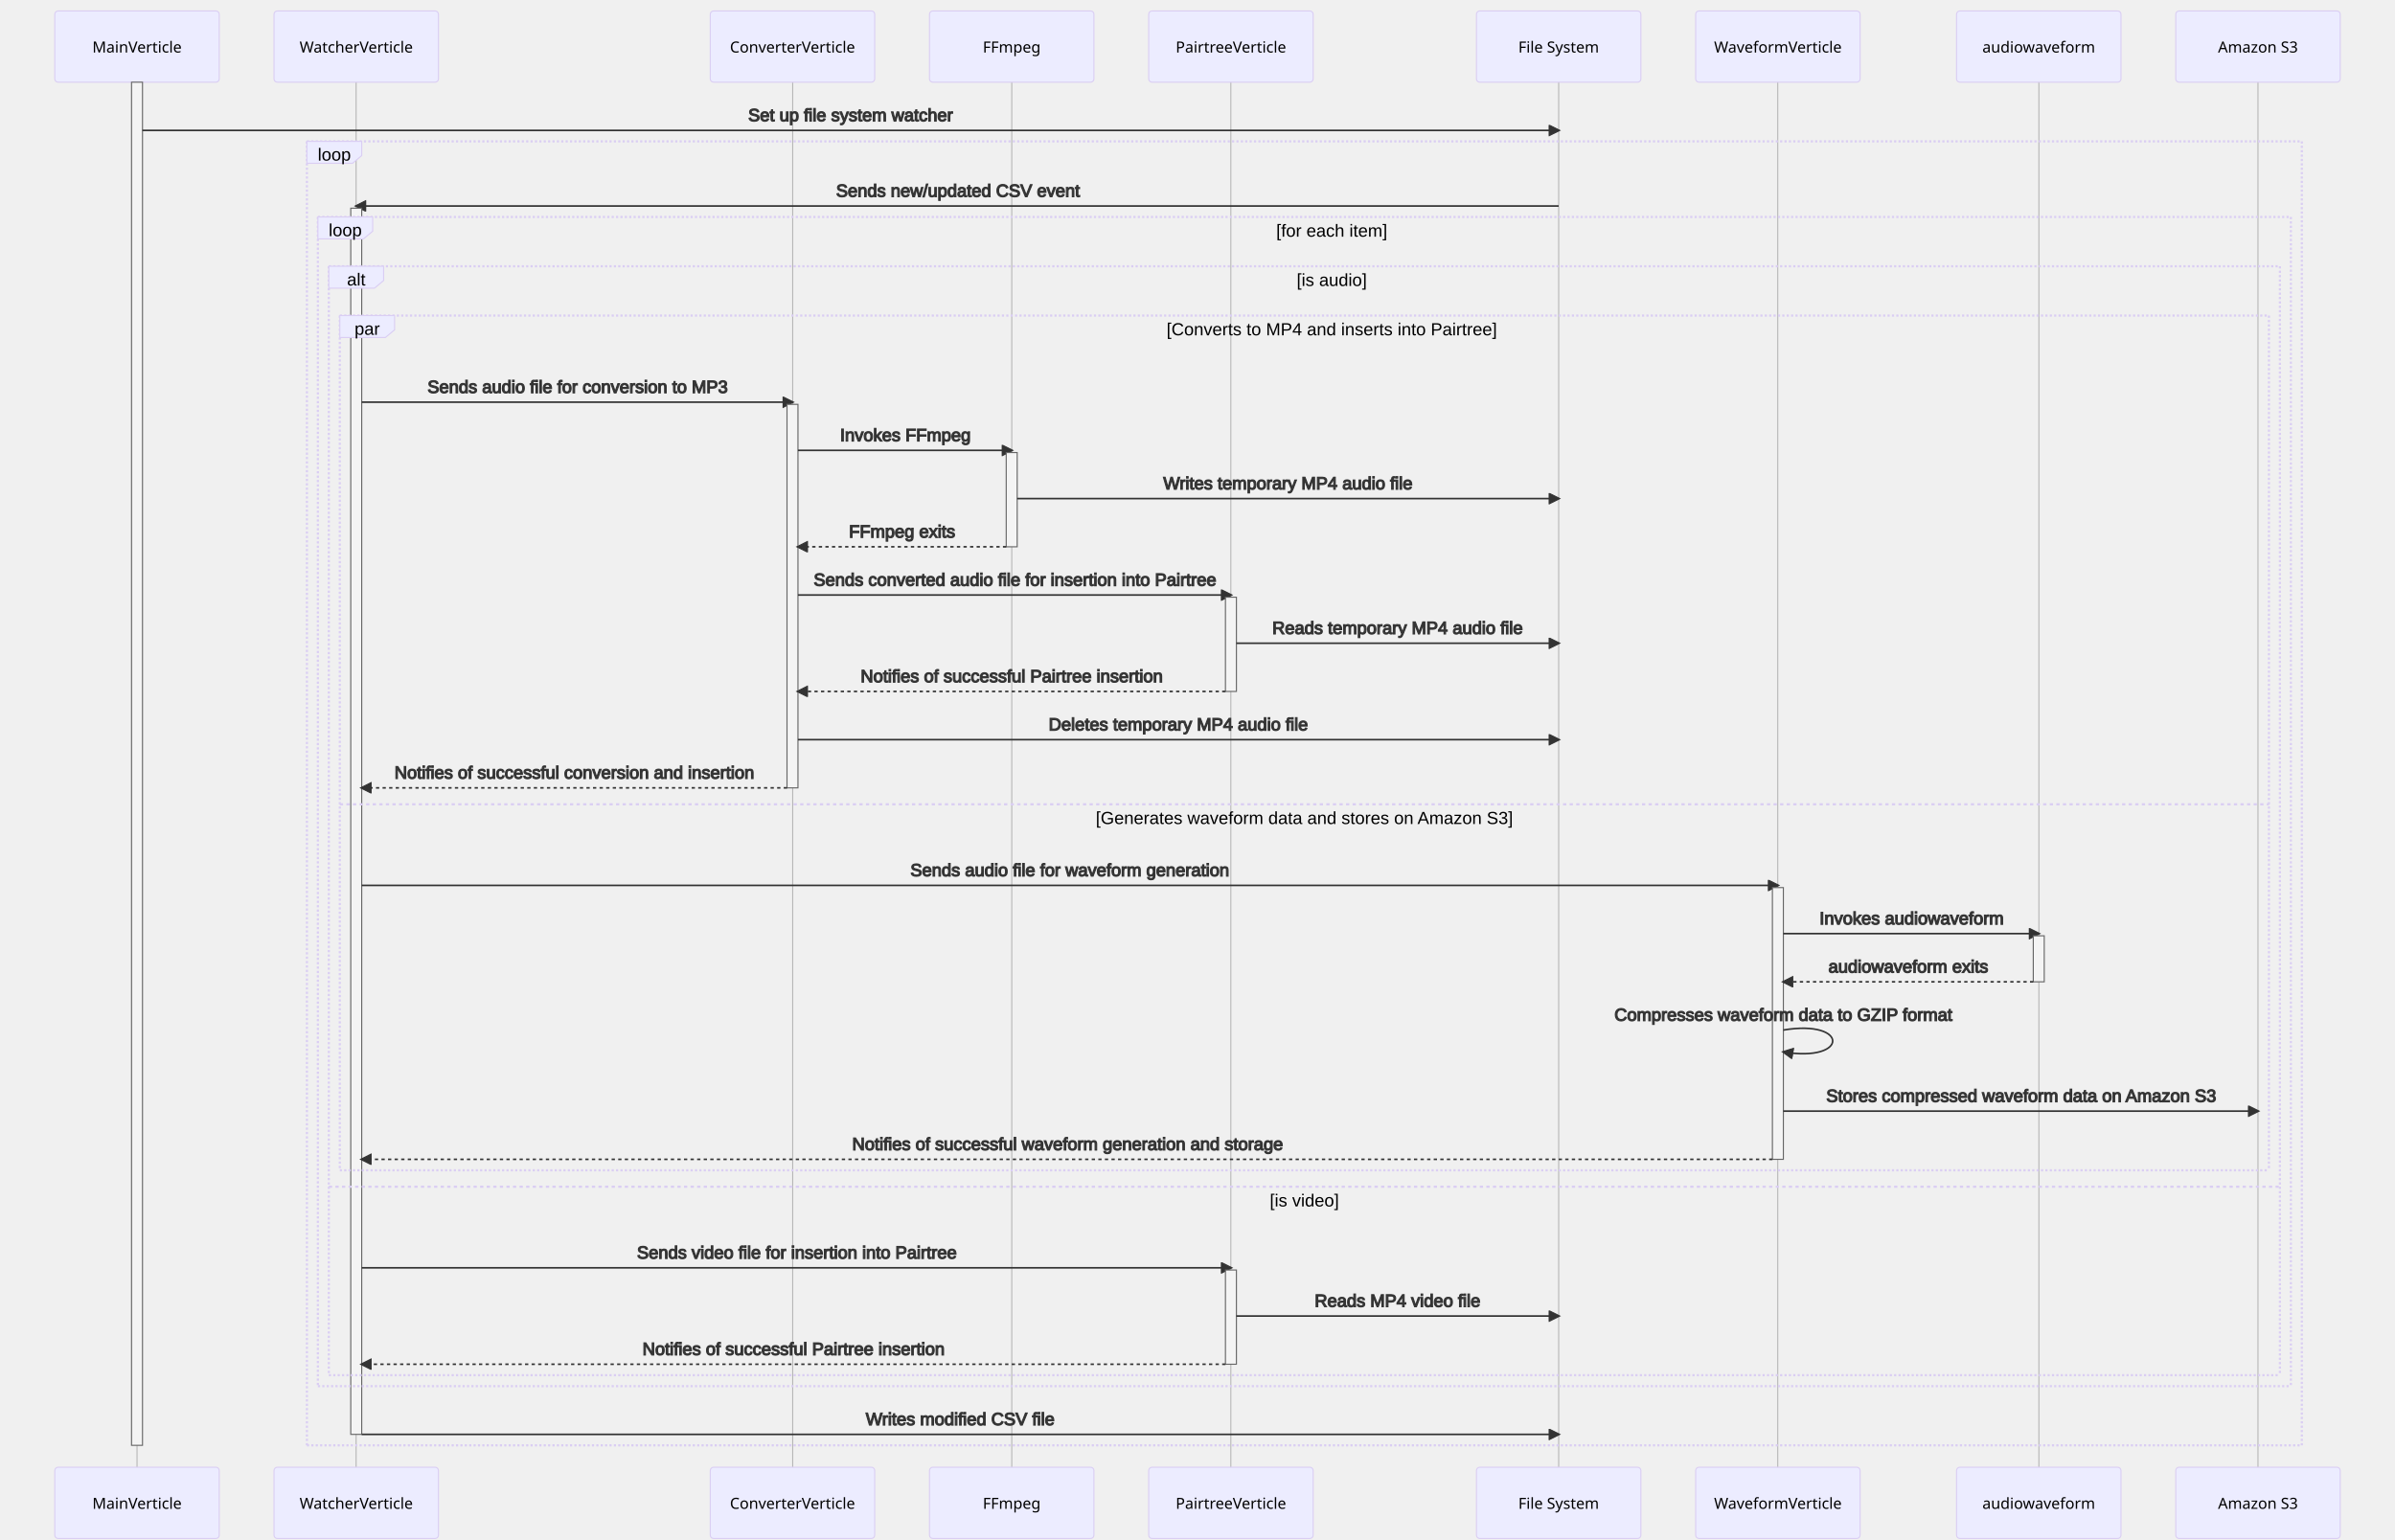
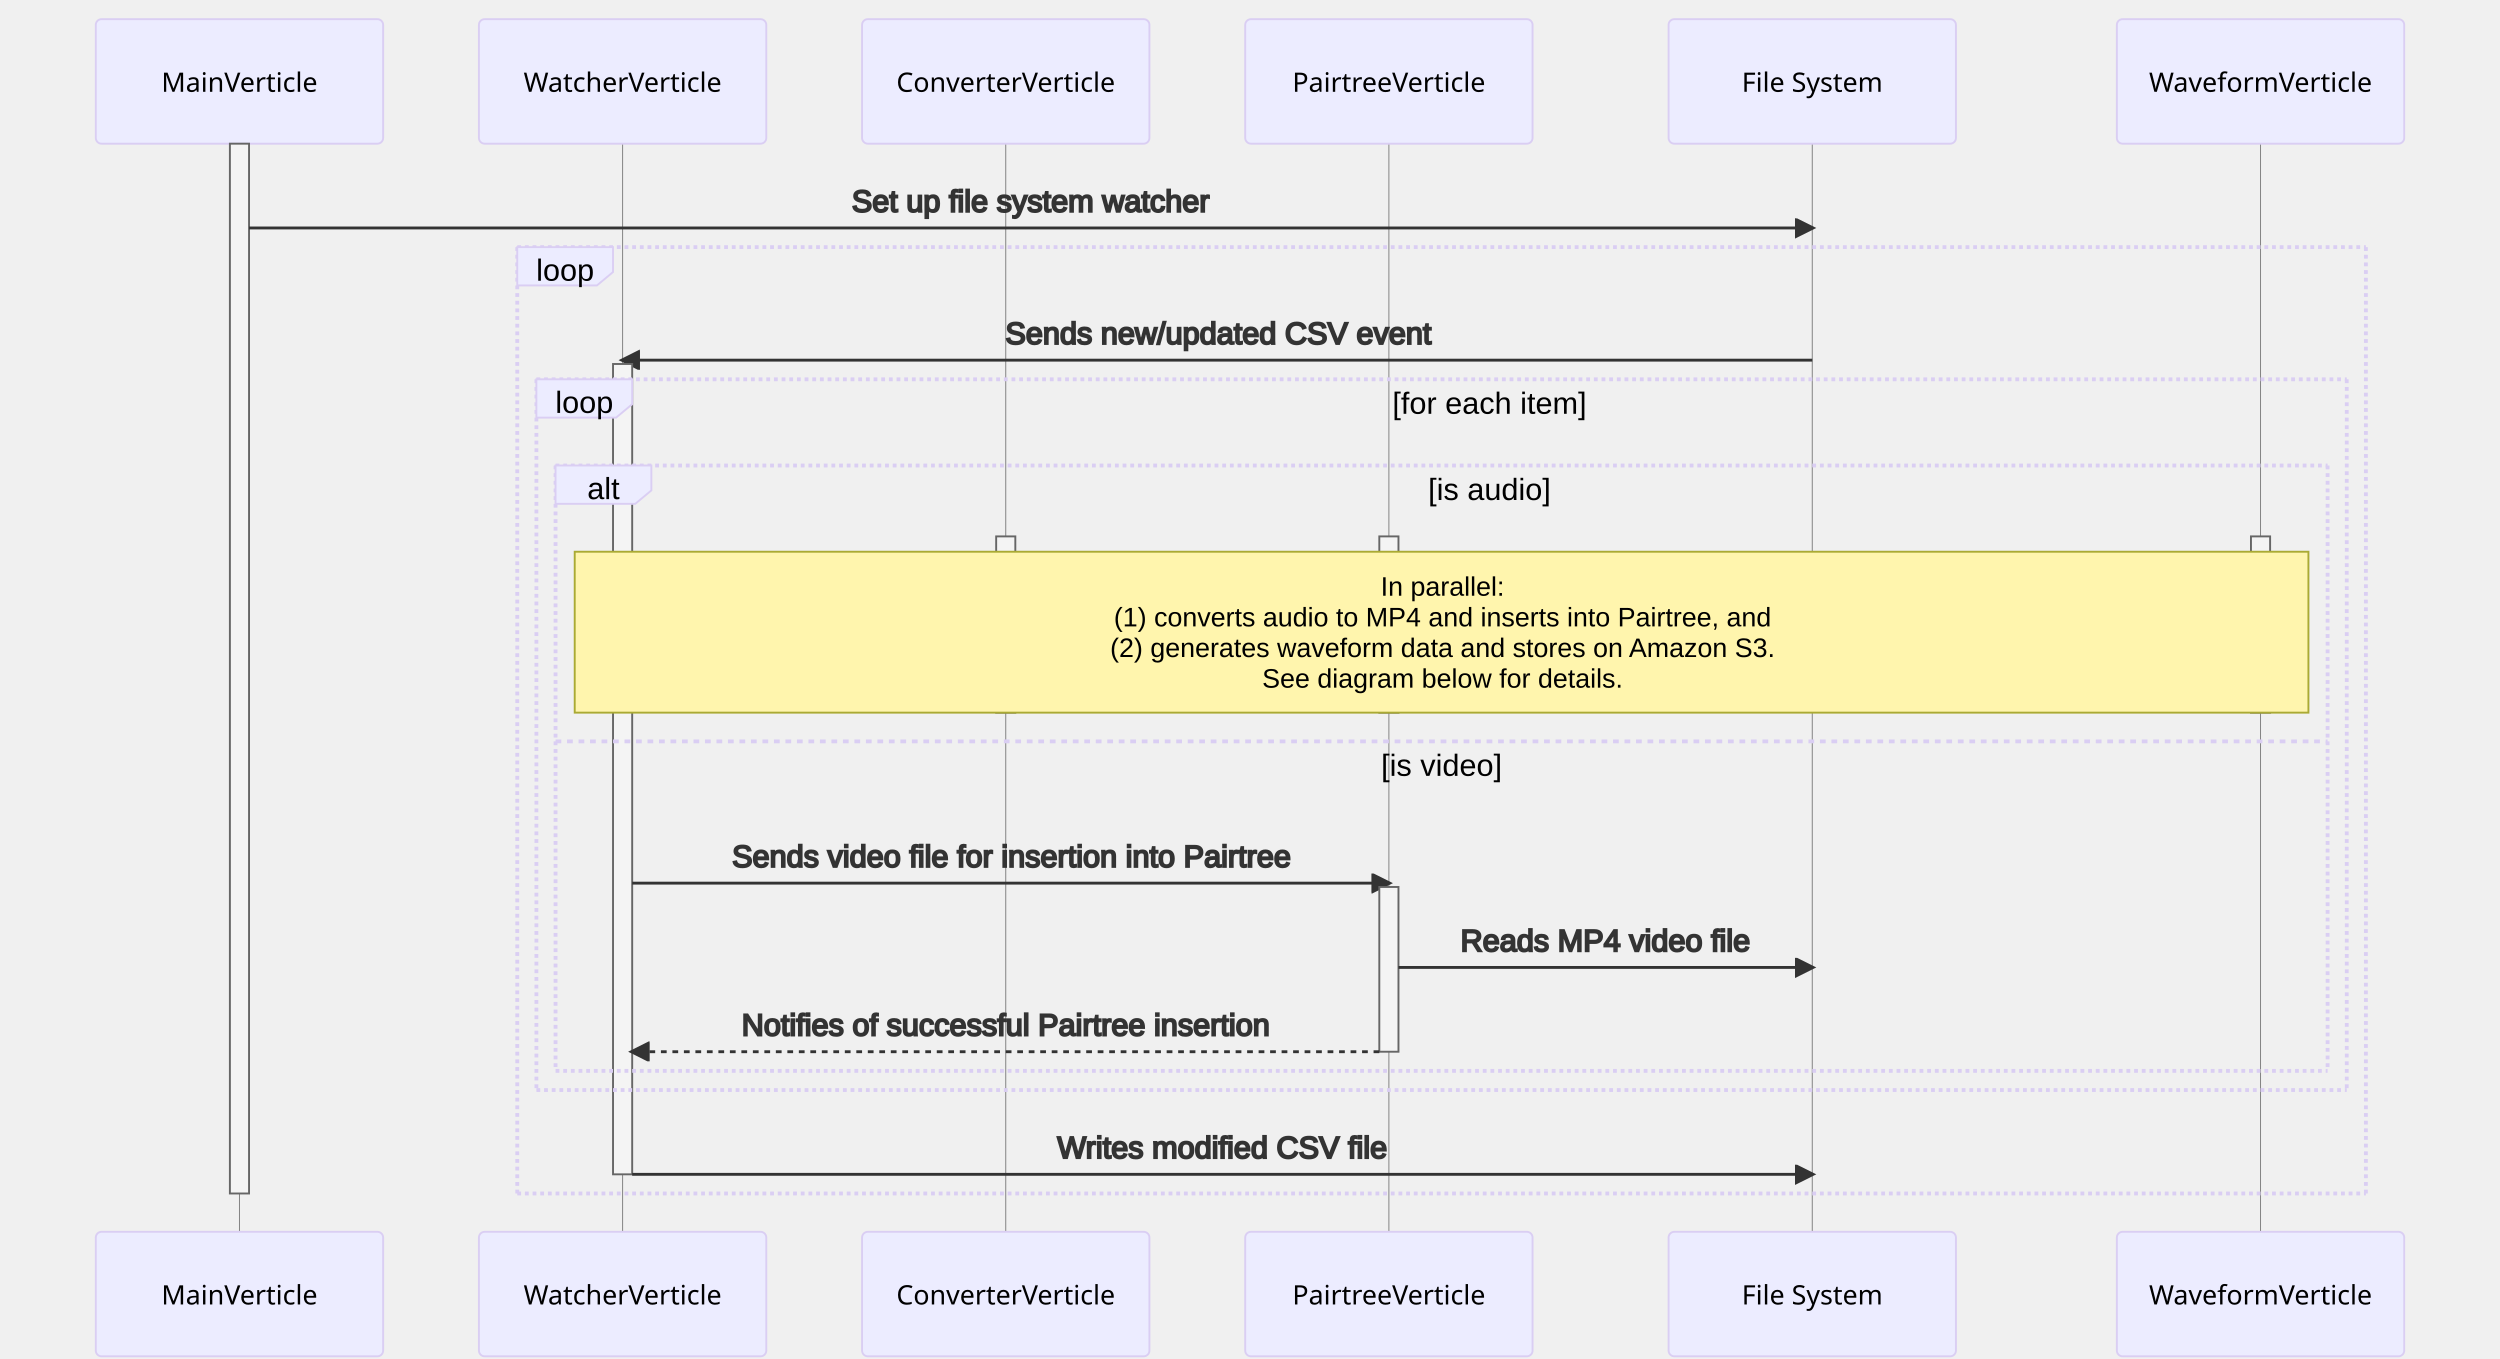
- <svg xmlns="http://www.w3.org/2000/svg" id="mermaid-1625696600453" width="100%" height="1405" style="max-width: 2185px;" viewBox="-50 -10 2185 1405">
-   <style>#mermaid-1625696600453{font-family:"trebuchet ms",verdana,arial,sans-serif;font-size:16px;fill:#333;}#mermaid-1625696600453 .error-icon{fill:#552222;}#mermaid-1625696600453 .error-text{fill:#552222;stroke:#552222;}#mermaid-1625696600453 .edge-thickness-normal{stroke-width:2px;}#mermaid-1625696600453 .edge-thickness-thick{stroke-width:3.5px;}#mermaid-1625696600453 .edge-pattern-solid{stroke-dasharray:0;}#mermaid-1625696600453 .edge-pattern-dashed{stroke-dasharray:3;}#mermaid-1625696600453 .edge-pattern-dotted{stroke-dasharray:2;}#mermaid-1625696600453 .marker{fill:#333333;stroke:#333333;}#mermaid-1625696600453 .marker.cross{stroke:#333333;}#mermaid-1625696600453 svg{font-family:"trebuchet ms",verdana,arial,sans-serif;font-size:16px;}#mermaid-1625696600453 .actor{stroke:hsl(259.626,59.777%,87.902%);fill:#ECECFF;}#mermaid-1625696600453 text.actor &gt; tspan{fill:black;stroke:none;}#mermaid-1625696600453 .actor-line{stroke:grey;}#mermaid-1625696600453 .messageLine0{stroke-width:1.5;stroke-dasharray:none;stroke:#333;}#mermaid-1625696600453 .messageLine1{stroke-width:1.5;stroke-dasharray:2,2;stroke:#333;}#mermaid-1625696600453 #arrowhead path{fill:#333;stroke:#333;}#mermaid-1625696600453 .sequenceNumber{fill:white;}#mermaid-1625696600453 #sequencenumber{fill:#333;}#mermaid-1625696600453 #crosshead path{fill:#333;stroke:#333;}#mermaid-1625696600453 .messageText{fill:#333;stroke:#333;}#mermaid-1625696600453 .labelBox{stroke:hsl(259.626,59.777%,87.902%);fill:#ECECFF;}#mermaid-1625696600453 .labelText,#mermaid-1625696600453 .labelText &gt; tspan{fill:black;stroke:none;}#mermaid-1625696600453 .loopText,#mermaid-1625696600453 .loopText &gt; tspan{fill:black;stroke:none;}#mermaid-1625696600453 .loopLine{stroke-width:2px;stroke-dasharray:2,2;stroke:hsl(259.626,59.777%,87.902%);fill:hsl(259.626,59.777%,87.902%);}#mermaid-1625696600453 .note{stroke:#aaaa33;fill:#fff5ad;}#mermaid-1625696600453 .noteText,#mermaid-1625696600453 .noteText &gt; tspan{fill:black;stroke:none;}#mermaid-1625696600453 .activation0{fill:#f4f4f4;stroke:#666;}#mermaid-1625696600453 .activation1{fill:#f4f4f4;stroke:#666;}#mermaid-1625696600453 .activation2{fill:#f4f4f4;stroke:#666;}#mermaid-1625696600453:root{--mermaid-font-family:"trebuchet ms",verdana,arial,sans-serif;}</style>
+ <svg xmlns="http://www.w3.org/2000/svg" id="mermaid-1625773200964" width="100%" height="709" style="max-width: 1305px;" viewBox="-50 -10 1305 709">
+   <style>#mermaid-1625773200964{font-family:"trebuchet ms",verdana,arial,sans-serif;font-size:16px;fill:#333;}#mermaid-1625773200964 .error-icon{fill:#552222;}#mermaid-1625773200964 .error-text{fill:#552222;stroke:#552222;}#mermaid-1625773200964 .edge-thickness-normal{stroke-width:2px;}#mermaid-1625773200964 .edge-thickness-thick{stroke-width:3.5px;}#mermaid-1625773200964 .edge-pattern-solid{stroke-dasharray:0;}#mermaid-1625773200964 .edge-pattern-dashed{stroke-dasharray:3;}#mermaid-1625773200964 .edge-pattern-dotted{stroke-dasharray:2;}#mermaid-1625773200964 .marker{fill:#333333;stroke:#333333;}#mermaid-1625773200964 .marker.cross{stroke:#333333;}#mermaid-1625773200964 svg{font-family:"trebuchet ms",verdana,arial,sans-serif;font-size:16px;}#mermaid-1625773200964 .actor{stroke:hsl(259.626,59.777%,87.902%);fill:#ECECFF;}#mermaid-1625773200964 text.actor &gt; tspan{fill:black;stroke:none;}#mermaid-1625773200964 .actor-line{stroke:grey;}#mermaid-1625773200964 .messageLine0{stroke-width:1.5;stroke-dasharray:none;stroke:#333;}#mermaid-1625773200964 .messageLine1{stroke-width:1.5;stroke-dasharray:2,2;stroke:#333;}#mermaid-1625773200964 #arrowhead path{fill:#333;stroke:#333;}#mermaid-1625773200964 .sequenceNumber{fill:white;}#mermaid-1625773200964 #sequencenumber{fill:#333;}#mermaid-1625773200964 #crosshead path{fill:#333;stroke:#333;}#mermaid-1625773200964 .messageText{fill:#333;stroke:#333;}#mermaid-1625773200964 .labelBox{stroke:hsl(259.626,59.777%,87.902%);fill:#ECECFF;}#mermaid-1625773200964 .labelText,#mermaid-1625773200964 .labelText &gt; tspan{fill:black;stroke:none;}#mermaid-1625773200964 .loopText,#mermaid-1625773200964 .loopText &gt; tspan{fill:black;stroke:none;}#mermaid-1625773200964 .loopLine{stroke-width:2px;stroke-dasharray:2,2;stroke:hsl(259.626,59.777%,87.902%);fill:hsl(259.626,59.777%,87.902%);}#mermaid-1625773200964 .note{stroke:#aaaa33;fill:#fff5ad;}#mermaid-1625773200964 .noteText,#mermaid-1625773200964 .noteText &gt; tspan{fill:black;stroke:none;}#mermaid-1625773200964 .activation0{fill:#f4f4f4;stroke:#666;}#mermaid-1625773200964 .activation1{fill:#f4f4f4;stroke:#666;}#mermaid-1625773200964 .activation2{fill:#f4f4f4;stroke:#666;}#mermaid-1625773200964:root{--mermaid-font-family:"trebuchet ms",verdana,arial,sans-serif;}</style>
  <g />
  <g>
-     <line id="actor0" x1="75" y1="5" x2="75" y2="1394" class="actor-line" stroke-width="0.5px" stroke="#999" />
+     <line id="actor0" x1="75" y1="5" x2="75" y2="698" class="actor-line" stroke-width="0.5px" stroke="#999" />
    <rect x="0" y="0" fill="#eaeaea" stroke="#666" width="150" height="65" rx="3" ry="3" class="actor" />
    <text x="75" y="32.5" dominant-baseline="central" alignment-baseline="central" class="actor" style="text-anchor: middle; font-size: 14px; font-weight: 400; font-family: Open-Sans, sans-serif;">
      <tspan x="75" dy="0">MainVerticle</tspan>
    </text>
  </g>
  <g>
-     <line id="actor1" x1="275" y1="5" x2="275" y2="1394" class="actor-line" stroke-width="0.5px" stroke="#999" />
+     <line id="actor1" x1="275" y1="5" x2="275" y2="698" class="actor-line" stroke-width="0.5px" stroke="#999" />
    <rect x="200" y="0" fill="#eaeaea" stroke="#666" width="150" height="65" rx="3" ry="3" class="actor" />
    <text x="275" y="32.5" dominant-baseline="central" alignment-baseline="central" class="actor" style="text-anchor: middle; font-size: 14px; font-weight: 400; font-family: Open-Sans, sans-serif;">
      <tspan x="275" dy="0">WatcherVerticle</tspan>
    </text>
  </g>
  <g>
-     <line id="actor2" x1="673" y1="5" x2="673" y2="1394" class="actor-line" stroke-width="0.5px" stroke="#999" />
-     <rect x="598" y="0" fill="#eaeaea" stroke="#666" width="150" height="65" rx="3" ry="3" class="actor" />
-     <text x="673" y="32.5" dominant-baseline="central" alignment-baseline="central" class="actor" style="text-anchor: middle; font-size: 14px; font-weight: 400; font-family: Open-Sans, sans-serif;">
-       <tspan x="673" dy="0">ConverterVerticle</tspan>
+     <line id="actor2" x1="475" y1="5" x2="475" y2="698" class="actor-line" stroke-width="0.5px" stroke="#999" />
+     <rect x="400" y="0" fill="#eaeaea" stroke="#666" width="150" height="65" rx="3" ry="3" class="actor" />
+     <text x="475" y="32.5" dominant-baseline="central" alignment-baseline="central" class="actor" style="text-anchor: middle; font-size: 14px; font-weight: 400; font-family: Open-Sans, sans-serif;">
+       <tspan x="475" dy="0">ConverterVerticle</tspan>
    </text>
  </g>
  <g>
-     <line id="actor3" x1="873" y1="5" x2="873" y2="1394" class="actor-line" stroke-width="0.5px" stroke="#999" />
-     <rect x="798" y="0" fill="#eaeaea" stroke="#666" width="150" height="65" rx="3" ry="3" class="actor" />
-     <text x="873" y="32.5" dominant-baseline="central" alignment-baseline="central" class="actor" style="text-anchor: middle; font-size: 14px; font-weight: 400; font-family: Open-Sans, sans-serif;">
-       <tspan x="873" dy="0">FFmpeg</tspan>
+     <line id="actor3" x1="675" y1="5" x2="675" y2="698" class="actor-line" stroke-width="0.5px" stroke="#999" />
+     <rect x="600" y="0" fill="#eaeaea" stroke="#666" width="150" height="65" rx="3" ry="3" class="actor" />
+     <text x="675" y="32.5" dominant-baseline="central" alignment-baseline="central" class="actor" style="text-anchor: middle; font-size: 14px; font-weight: 400; font-family: Open-Sans, sans-serif;">
+       <tspan x="675" dy="0">PairtreeVerticle</tspan>
    </text>
  </g>
  <g>
-     <line id="actor4" x1="1073" y1="5" x2="1073" y2="1394" class="actor-line" stroke-width="0.5px" stroke="#999" />
-     <rect x="998" y="0" fill="#eaeaea" stroke="#666" width="150" height="65" rx="3" ry="3" class="actor" />
-     <text x="1073" y="32.5" dominant-baseline="central" alignment-baseline="central" class="actor" style="text-anchor: middle; font-size: 14px; font-weight: 400; font-family: Open-Sans, sans-serif;">
-       <tspan x="1073" dy="0">PairtreeVerticle</tspan>
+     <line id="actor4" x1="896" y1="5" x2="896" y2="698" class="actor-line" stroke-width="0.5px" stroke="#999" />
+     <rect x="821" y="0" fill="#eaeaea" stroke="#666" width="150" height="65" rx="3" ry="3" class="actor" />
+     <text x="896" y="32.5" dominant-baseline="central" alignment-baseline="central" class="actor" style="text-anchor: middle; font-size: 14px; font-weight: 400; font-family: Open-Sans, sans-serif;">
+       <tspan x="896" dy="0">File System</tspan>
    </text>
  </g>
  <g>
-     <line id="actor5" x1="1372" y1="5" x2="1372" y2="1394" class="actor-line" stroke-width="0.5px" stroke="#999" />
-     <rect x="1297" y="0" fill="#eaeaea" stroke="#666" width="150" height="65" rx="3" ry="3" class="actor" />
-     <text x="1372" y="32.5" dominant-baseline="central" alignment-baseline="central" class="actor" style="text-anchor: middle; font-size: 14px; font-weight: 400; font-family: Open-Sans, sans-serif;">
-       <tspan x="1372" dy="0">File System</tspan>
-     </text>
-   </g>
-   <g>
-     <line id="actor6" x1="1572" y1="5" x2="1572" y2="1394" class="actor-line" stroke-width="0.5px" stroke="#999" />
-     <rect x="1497" y="0" fill="#eaeaea" stroke="#666" width="150" height="65" rx="3" ry="3" class="actor" />
-     <text x="1572" y="32.5" dominant-baseline="central" alignment-baseline="central" class="actor" style="text-anchor: middle; font-size: 14px; font-weight: 400; font-family: Open-Sans, sans-serif;">
-       <tspan x="1572" dy="0">WaveformVerticle</tspan>
-     </text>
-   </g>
-   <g>
-     <line id="actor7" x1="1810" y1="5" x2="1810" y2="1394" class="actor-line" stroke-width="0.5px" stroke="#999" />
-     <rect x="1735" y="0" fill="#eaeaea" stroke="#666" width="150" height="65" rx="3" ry="3" class="actor" />
-     <text x="1810" y="32.5" dominant-baseline="central" alignment-baseline="central" class="actor" style="text-anchor: middle; font-size: 14px; font-weight: 400; font-family: Open-Sans, sans-serif;">
-       <tspan x="1810" dy="0">audiowaveform</tspan>
-     </text>
-   </g>
-   <g>
-     <line id="actor8" x1="2010" y1="5" x2="2010" y2="1394" class="actor-line" stroke-width="0.5px" stroke="#999" />
-     <rect x="1935" y="0" fill="#eaeaea" stroke="#666" width="150" height="65" rx="3" ry="3" class="actor" />
-     <text x="2010" y="32.5" dominant-baseline="central" alignment-baseline="central" class="actor" style="text-anchor: middle; font-size: 14px; font-weight: 400; font-family: Open-Sans, sans-serif;">
-       <tspan x="2010" dy="0">Amazon S3</tspan>
+     <line id="actor5" x1="1130" y1="5" x2="1130" y2="698" class="actor-line" stroke-width="0.5px" stroke="#999" />
+     <rect x="1055" y="0" fill="#eaeaea" stroke="#666" width="150" height="65" rx="3" ry="3" class="actor" />
+     <text x="1130" y="32.5" dominant-baseline="central" alignment-baseline="central" class="actor" style="text-anchor: middle; font-size: 14px; font-weight: 400; font-family: Open-Sans, sans-serif;">
+       <tspan x="1130" dy="0">WaveformVerticle</tspan>
    </text>
  </g>
  <defs>
    <marker id="arrowhead" refX="9" refY="5" markerUnits="userSpaceOnUse" markerWidth="12" markerHeight="12" orient="auto">
      <path d="M 0 0 L 10 5 L 0 10 z" />
    </marker>
  </defs>
  <defs>
    <marker id="crosshead" markerWidth="15" markerHeight="8" orient="auto" refX="16" refY="4">
      <path fill="black" stroke="#000000" stroke-width="1px" d="M 9,2 V 6 L16,4 Z" style="stroke-dasharray: 0, 0;" />
      <path fill="none" stroke="#000000" stroke-width="1px" d="M 0,1 L 6,7 M 6,1 L 0,7" style="stroke-dasharray: 0, 0;" />
    </marker>
  </defs>
  <defs>
    <marker id="filled-head" refX="18" refY="7" markerWidth="20" markerHeight="28" orient="auto">
      <path d="M 18,7 L9,13 L14,7 L9,1 Z" />
    </marker>
  </defs>
  <defs>
    <marker id="sequencenumber" refX="15" refY="15" markerWidth="60" markerHeight="40" orient="auto">
      <circle cx="15" cy="15" r="6" />
    </marker>
  </defs>
  <g>
-     <rect x="70" y="65" fill="#EDF2AE" stroke="#666" width="10" height="1244" rx="0" ry="0" class="activation0" />
+     <rect x="70" y="65" fill="#EDF2AE" stroke="#666" width="10" height="548" rx="0" ry="0" class="activation0" />
  </g>
-   <text x="726" y="80" text-anchor="middle" dominant-baseline="middle" alignment-baseline="middle" class="messageText" dy="1em" style="font-family: &quot;trebuchet ms&quot;, verdana, arial, sans-serif; font-size: 16px; font-weight: 400;">Set up file system watcher</text>
-   <line x1="80" y1="109" x2="1372" y2="109" class="messageLine0" stroke-width="2" stroke="none" marker-end="url(#arrowhead)" style="fill: none;" />
-   <text x="824" y="149" text-anchor="middle" dominant-baseline="middle" alignment-baseline="middle" class="messageText" dy="1em" style="font-family: &quot;trebuchet ms&quot;, verdana, arial, sans-serif; font-size: 16px; font-weight: 400;">Sends new/updated CSV event</text>
-   <line x1="1372" y1="178" x2="275" y2="178" class="messageLine0" stroke-width="2" stroke="none" marker-end="url(#arrowhead)" style="fill: none;" />
+   <text x="488" y="80" text-anchor="middle" dominant-baseline="middle" alignment-baseline="middle" class="messageText" dy="1em" style="font-family: &quot;trebuchet ms&quot;, verdana, arial, sans-serif; font-size: 16px; font-weight: 400;">Set up file system watcher</text>
+   <line x1="80" y1="109" x2="896" y2="109" class="messageLine0" stroke-width="2" stroke="none" marker-end="url(#arrowhead)" style="fill: none;" />
+   <text x="586" y="149" text-anchor="middle" dominant-baseline="middle" alignment-baseline="middle" class="messageText" dy="1em" style="font-family: &quot;trebuchet ms&quot;, verdana, arial, sans-serif; font-size: 16px; font-weight: 400;">Sends new/updated CSV event</text>
+   <line x1="896" y1="178" x2="275" y2="178" class="messageLine0" stroke-width="2" stroke="none" marker-end="url(#arrowhead)" style="fill: none;" />
  <g>
-     <rect x="270" y="180" fill="#EDF2AE" stroke="#666" width="10" height="1119" rx="0" ry="0" class="activation0" />
-   </g>
-   <text x="477" y="328" text-anchor="middle" dominant-baseline="middle" alignment-baseline="middle" class="messageText" dy="1em" style="font-family: &quot;trebuchet ms&quot;, verdana, arial, sans-serif; font-size: 16px; font-weight: 400;">Sends audio file for conversion to MP3</text>
-   <line x1="280" y1="357" x2="673" y2="357" class="messageLine0" stroke-width="2" stroke="none" marker-end="url(#arrowhead)" style="fill: none;" />
-   <g>
-     <rect x="668" y="359" fill="#EDF2AE" stroke="#666" width="10" height="350" rx="0" ry="0" class="activation0" />
-   </g>
-   <text x="776" y="372" text-anchor="middle" dominant-baseline="middle" alignment-baseline="middle" class="messageText" dy="1em" style="font-family: &quot;trebuchet ms&quot;, verdana, arial, sans-serif; font-size: 16px; font-weight: 400;">Invokes FFmpeg</text>
-   <line x1="678" y1="401" x2="873" y2="401" class="messageLine0" stroke-width="2" stroke="none" marker-end="url(#arrowhead)" style="fill: none;" />
-   <g>
-     <rect x="868" y="403" fill="#EDF2AE" stroke="#666" width="10" height="86" rx="0" ry="0" class="activation0" />
-   </g>
-   <text x="1125" y="416" text-anchor="middle" dominant-baseline="middle" alignment-baseline="middle" class="messageText" dy="1em" style="font-family: &quot;trebuchet ms&quot;, verdana, arial, sans-serif; font-size: 16px; font-weight: 400;">Writes temporary MP4 audio file</text>
-   <line x1="878" y1="445" x2="1372" y2="445" class="messageLine0" stroke-width="2" stroke="none" marker-end="url(#arrowhead)" style="fill: none;" />
-   <text x="773" y="460" text-anchor="middle" dominant-baseline="middle" alignment-baseline="middle" class="messageText" dy="1em" style="font-family: &quot;trebuchet ms&quot;, verdana, arial, sans-serif; font-size: 16px; font-weight: 400;">FFmpeg exits</text>
-   <line x1="868" y1="489" x2="678" y2="489" class="messageLine1" stroke-width="2" stroke="none" marker-end="url(#arrowhead)" style="stroke-dasharray: 3, 3; fill: none;" />
-   <text x="876" y="504" text-anchor="middle" dominant-baseline="middle" alignment-baseline="middle" class="messageText" dy="1em" style="font-family: &quot;trebuchet ms&quot;, verdana, arial, sans-serif; font-size: 16px; font-weight: 400;">Sends converted audio file for insertion into Pairtree</text>
-   <line x1="678" y1="533" x2="1073" y2="533" class="messageLine0" stroke-width="2" stroke="none" marker-end="url(#arrowhead)" style="fill: none;" />
-   <g>
-     <rect x="1068" y="535" fill="#EDF2AE" stroke="#666" width="10" height="86" rx="0" ry="0" class="activation0" />
-   </g>
-   <text x="1225" y="548" text-anchor="middle" dominant-baseline="middle" alignment-baseline="middle" class="messageText" dy="1em" style="font-family: &quot;trebuchet ms&quot;, verdana, arial, sans-serif; font-size: 16px; font-weight: 400;">Reads temporary MP4 audio file</text>
-   <line x1="1078" y1="577" x2="1372" y2="577" class="messageLine0" stroke-width="2" stroke="none" marker-end="url(#arrowhead)" style="fill: none;" />
-   <text x="873" y="592" text-anchor="middle" dominant-baseline="middle" alignment-baseline="middle" class="messageText" dy="1em" style="font-family: &quot;trebuchet ms&quot;, verdana, arial, sans-serif; font-size: 16px; font-weight: 400;">Notifies of successful Pairtree insertion</text>
-   <line x1="1068" y1="621" x2="678" y2="621" class="messageLine1" stroke-width="2" stroke="none" marker-end="url(#arrowhead)" style="stroke-dasharray: 3, 3; fill: none;" />
-   <text x="1025" y="636" text-anchor="middle" dominant-baseline="middle" alignment-baseline="middle" class="messageText" dy="1em" style="font-family: &quot;trebuchet ms&quot;, verdana, arial, sans-serif; font-size: 16px; font-weight: 400;">Deletes temporary MP4 audio file</text>
-   <line x1="678" y1="665" x2="1372" y2="665" class="messageLine0" stroke-width="2" stroke="none" marker-end="url(#arrowhead)" style="fill: none;" />
-   <text x="474" y="680" text-anchor="middle" dominant-baseline="middle" alignment-baseline="middle" class="messageText" dy="1em" style="font-family: &quot;trebuchet ms&quot;, verdana, arial, sans-serif; font-size: 16px; font-weight: 400;">Notifies of successful conversion and insertion</text>
-   <line x1="668" y1="709" x2="280" y2="709" class="messageLine1" stroke-width="2" stroke="none" marker-end="url(#arrowhead)" style="stroke-dasharray: 3, 3; fill: none;" />
-   <text x="926" y="769" text-anchor="middle" dominant-baseline="middle" alignment-baseline="middle" class="messageText" dy="1em" style="font-family: &quot;trebuchet ms&quot;, verdana, arial, sans-serif; font-size: 16px; font-weight: 400;">Sends audio file for waveform generation</text>
-   <line x1="280" y1="798" x2="1572" y2="798" class="messageLine0" stroke-width="2" stroke="none" marker-end="url(#arrowhead)" style="fill: none;" />
-   <g>
-     <rect x="1567" y="800" fill="#EDF2AE" stroke="#666" width="10" height="248" rx="0" ry="0" class="activation0" />
-   </g>
-   <text x="1694" y="813" text-anchor="middle" dominant-baseline="middle" alignment-baseline="middle" class="messageText" dy="1em" style="font-family: &quot;trebuchet ms&quot;, verdana, arial, sans-serif; font-size: 16px; font-weight: 400;">Invokes audiowaveform</text>
-   <line x1="1577" y1="842" x2="1810" y2="842" class="messageLine0" stroke-width="2" stroke="none" marker-end="url(#arrowhead)" style="fill: none;" />
-   <g>
-     <rect x="1805" y="844" fill="#EDF2AE" stroke="#666" width="10" height="42" rx="0" ry="0" class="activation0" />
-   </g>
-   <text x="1691" y="857" text-anchor="middle" dominant-baseline="middle" alignment-baseline="middle" class="messageText" dy="1em" style="font-family: &quot;trebuchet ms&quot;, verdana, arial, sans-serif; font-size: 16px; font-weight: 400;">audiowaveform exits</text>
-   <line x1="1805" y1="886" x2="1577" y2="886" class="messageLine1" stroke-width="2" stroke="none" marker-end="url(#arrowhead)" style="stroke-dasharray: 3, 3; fill: none;" />
-   <text x="1577" y="901" text-anchor="middle" dominant-baseline="middle" alignment-baseline="middle" class="messageText" dy="1em" style="font-family: &quot;trebuchet ms&quot;, verdana, arial, sans-serif; font-size: 16px; font-weight: 400;">Compresses waveform data to GZIP format</text>
-   <path d="M 1577,930 C 1637,920 1637,960 1577,950" class="messageLine0" stroke-width="2" stroke="none" marker-end="url(#arrowhead)" style="fill: none;" />
-   <text x="1794" y="975" text-anchor="middle" dominant-baseline="middle" alignment-baseline="middle" class="messageText" dy="1em" style="font-family: &quot;trebuchet ms&quot;, verdana, arial, sans-serif; font-size: 16px; font-weight: 400;">Stores compressed waveform data on Amazon S3</text>
-   <line x1="1577" y1="1004" x2="2010" y2="1004" class="messageLine0" stroke-width="2" stroke="none" marker-end="url(#arrowhead)" style="fill: none;" />
-   <text x="924" y="1019" text-anchor="middle" dominant-baseline="middle" alignment-baseline="middle" class="messageText" dy="1em" style="font-family: &quot;trebuchet ms&quot;, verdana, arial, sans-serif; font-size: 16px; font-weight: 400;">Notifies of successful waveform generation and storage</text>
-   <line x1="1567" y1="1048" x2="280" y2="1048" class="messageLine1" stroke-width="2" stroke="none" marker-end="url(#arrowhead)" style="stroke-dasharray: 3, 3; fill: none;" />
-   <g>
-     <line x1="260" y1="278" x2="2020" y2="278" class="loopLine" />
-     <line x1="2020" y1="278" x2="2020" y2="1058" class="loopLine" />
-     <line x1="260" y1="1058" x2="2020" y2="1058" class="loopLine" />
-     <line x1="260" y1="278" x2="260" y2="1058" class="loopLine" />
-     <line x1="260" y1="724" x2="2020" y2="724" class="loopLine" style="stroke-dasharray: 3, 3;" />
-     <polygon points="260,278 310,278 310,291 301.6,298 260,298" class="labelBox" />
-     <text x="285" y="291" text-anchor="middle" dominant-baseline="middle" alignment-baseline="middle" class="labelText" style="font-family: &quot;trebuchet ms&quot;, verdana, arial, sans-serif; font-size: 16px; font-weight: 400;">par</text>
-     <text x="1165" y="296" text-anchor="middle" class="loopText" style="font-family: &quot;trebuchet ms&quot;, verdana, arial, sans-serif; font-size: 16px; font-weight: 400;">
-       <tspan x="1165">[Converts to MP4 and inserts into Pairtree]</tspan>
-     </text>
-     <text x="1140" y="742" text-anchor="middle" class="loopText" style="font-family: &quot;trebuchet ms&quot;, verdana, arial, sans-serif; font-size: 16px; font-weight: 400;">[Generates waveform data and stores on Amazon S3]</text>
-   </g>
-   <text x="677" y="1118" text-anchor="middle" dominant-baseline="middle" alignment-baseline="middle" class="messageText" dy="1em" style="font-family: &quot;trebuchet ms&quot;, verdana, arial, sans-serif; font-size: 16px; font-weight: 400;">Sends video file for insertion into Pairtree</text>
-   <line x1="280" y1="1147" x2="1073" y2="1147" class="messageLine0" stroke-width="2" stroke="none" marker-end="url(#arrowhead)" style="fill: none;" />
-   <g>
-     <rect x="1068" y="1149" fill="#EDF2AE" stroke="#666" width="10" height="86" rx="0" ry="0" class="activation0" />
-   </g>
-   <text x="1225" y="1162" text-anchor="middle" dominant-baseline="middle" alignment-baseline="middle" class="messageText" dy="1em" style="font-family: &quot;trebuchet ms&quot;, verdana, arial, sans-serif; font-size: 16px; font-weight: 400;">Reads MP4 video file</text>
-   <line x1="1078" y1="1191" x2="1372" y2="1191" class="messageLine0" stroke-width="2" stroke="none" marker-end="url(#arrowhead)" style="fill: none;" />
-   <text x="674" y="1206" text-anchor="middle" dominant-baseline="middle" alignment-baseline="middle" class="messageText" dy="1em" style="font-family: &quot;trebuchet ms&quot;, verdana, arial, sans-serif; font-size: 16px; font-weight: 400;">Notifies of successful Pairtree insertion</text>
-   <line x1="1068" y1="1235" x2="280" y2="1235" class="messageLine1" stroke-width="2" stroke="none" marker-end="url(#arrowhead)" style="stroke-dasharray: 3, 3; fill: none;" />
-   <g>
-     <line x1="250" y1="233" x2="2030" y2="233" class="loopLine" />
-     <line x1="2030" y1="233" x2="2030" y2="1245" class="loopLine" />
-     <line x1="250" y1="1245" x2="2030" y2="1245" class="loopLine" />
-     <line x1="250" y1="233" x2="250" y2="1245" class="loopLine" />
-     <line x1="250" y1="1073" x2="2030" y2="1073" class="loopLine" style="stroke-dasharray: 3, 3;" />
-     <polygon points="250,233 300,233 300,246 291.6,253 250,253" class="labelBox" />
-     <text x="275" y="246" text-anchor="middle" dominant-baseline="middle" alignment-baseline="middle" class="labelText" style="font-family: &quot;trebuchet ms&quot;, verdana, arial, sans-serif; font-size: 16px; font-weight: 400;">alt</text>
-     <text x="1165" y="251" text-anchor="middle" class="loopText" style="font-family: &quot;trebuchet ms&quot;, verdana, arial, sans-serif; font-size: 16px; font-weight: 400;">
-       <tspan x="1165">[is audio]</tspan>
-     </text>
-     <text x="1140" y="1091" text-anchor="middle" class="loopText" style="font-family: &quot;trebuchet ms&quot;, verdana, arial, sans-serif; font-size: 16px; font-weight: 400;">[is video]</text>
+     <rect x="270" y="180" fill="#EDF2AE" stroke="#666" width="10" height="423" rx="0" ry="0" class="activation0" />
  </g>
  <g>
-     <line x1="240" y1="188" x2="2040" y2="188" class="loopLine" />
-     <line x1="2040" y1="188" x2="2040" y2="1255" class="loopLine" />
-     <line x1="240" y1="1255" x2="2040" y2="1255" class="loopLine" />
-     <line x1="240" y1="188" x2="240" y2="1255" class="loopLine" />
-     <polygon points="240,188 290,188 290,201 281.6,208 240,208" class="labelBox" />
-     <text x="265" y="201" text-anchor="middle" dominant-baseline="middle" alignment-baseline="middle" class="labelText" style="font-family: &quot;trebuchet ms&quot;, verdana, arial, sans-serif; font-size: 16px; font-weight: 400;">loop</text>
-     <text x="1165" y="206" text-anchor="middle" class="loopText" style="font-family: &quot;trebuchet ms&quot;, verdana, arial, sans-serif; font-size: 16px; font-weight: 400;">
-       <tspan x="1165">[for each item]</tspan>
+     <rect x="470" y="270" fill="#EDF2AE" stroke="#666" width="10" height="92" rx="0" ry="0" class="activation0" />
+   </g>
+   <g>
+     <rect x="670" y="270" fill="#EDF2AE" stroke="#666" width="10" height="92" rx="0" ry="0" class="activation0" />
+   </g>
+   <g>
+     <rect x="1125" y="270" fill="#EDF2AE" stroke="#666" width="10" height="92" rx="0" ry="0" class="activation0" />
+   </g>
+   <g>
+     <rect x="250" y="278" fill="#EDF2AE" stroke="#666" width="905" height="84" rx="0" ry="0" class="note" />
+     <text x="703" y="283" text-anchor="middle" dominant-baseline="middle" alignment-baseline="middle" class="noteText" dy="1em" style="font-family: &quot;trebuchet ms&quot;, verdana, arial, sans-serif; font-size: 14px; font-weight: 400;">
+       <tspan x="703">In parallel:</tspan>
+     </text>
+     <text x="703" y="299" text-anchor="middle" dominant-baseline="middle" alignment-baseline="middle" class="noteText" dy="1em" style="font-family: &quot;trebuchet ms&quot;, verdana, arial, sans-serif; font-size: 14px; font-weight: 400;">
+       <tspan x="703">(1) converts audio to MP4 and inserts into Pairtree, and</tspan>
+     </text>
+     <text x="703" y="315" text-anchor="middle" dominant-baseline="middle" alignment-baseline="middle" class="noteText" dy="1em" style="font-family: &quot;trebuchet ms&quot;, verdana, arial, sans-serif; font-size: 14px; font-weight: 400;">
+       <tspan x="703">(2) generates waveform data and stores on Amazon S3.</tspan>
+     </text>
+     <text x="703" y="331" text-anchor="middle" dominant-baseline="middle" alignment-baseline="middle" class="noteText" dy="1em" style="font-family: &quot;trebuchet ms&quot;, verdana, arial, sans-serif; font-size: 14px; font-weight: 400;">
+       <tspan x="703">See diagram below for details.</tspan>
    </text>
  </g>
-   <text x="826" y="1270" text-anchor="middle" dominant-baseline="middle" alignment-baseline="middle" class="messageText" dy="1em" style="font-family: &quot;trebuchet ms&quot;, verdana, arial, sans-serif; font-size: 16px; font-weight: 400;">Writes modified CSV file</text>
-   <line x1="280" y1="1299" x2="1372" y2="1299" class="messageLine0" stroke-width="2" stroke="none" marker-end="url(#arrowhead)" style="fill: none;" />
+   <text x="478" y="422" text-anchor="middle" dominant-baseline="middle" alignment-baseline="middle" class="messageText" dy="1em" style="font-family: &quot;trebuchet ms&quot;, verdana, arial, sans-serif; font-size: 16px; font-weight: 400;">Sends video file for insertion into Pairtree</text>
+   <line x1="280" y1="451" x2="675" y2="451" class="messageLine0" stroke-width="2" stroke="none" marker-end="url(#arrowhead)" style="fill: none;" />
  <g>
-     <line x1="230" y1="119" x2="2050" y2="119" class="loopLine" />
-     <line x1="2050" y1="119" x2="2050" y2="1309" class="loopLine" />
-     <line x1="230" y1="1309" x2="2050" y2="1309" class="loopLine" />
-     <line x1="230" y1="119" x2="230" y2="1309" class="loopLine" />
-     <polygon points="230,119 280,119 280,132 271.6,139 230,139" class="labelBox" />
-     <text x="255" y="132" text-anchor="middle" dominant-baseline="middle" alignment-baseline="middle" class="labelText" style="font-family: &quot;trebuchet ms&quot;, verdana, arial, sans-serif; font-size: 16px; font-weight: 400;">loop</text>
-     <text x="1165" y="137" text-anchor="middle" class="loopText" style="font-family: &quot;trebuchet ms&quot;, verdana, arial, sans-serif; font-size: 16px; font-weight: 400;">
-       <tspan x="1165" />
+     <rect x="670" y="453" fill="#EDF2AE" stroke="#666" width="10" height="86" rx="0" ry="0" class="activation0" />
+   </g>
+   <text x="788" y="466" text-anchor="middle" dominant-baseline="middle" alignment-baseline="middle" class="messageText" dy="1em" style="font-family: &quot;trebuchet ms&quot;, verdana, arial, sans-serif; font-size: 16px; font-weight: 400;">Reads MP4 video file</text>
+   <line x1="680" y1="495" x2="896" y2="495" class="messageLine0" stroke-width="2" stroke="none" marker-end="url(#arrowhead)" style="fill: none;" />
+   <text x="475" y="510" text-anchor="middle" dominant-baseline="middle" alignment-baseline="middle" class="messageText" dy="1em" style="font-family: &quot;trebuchet ms&quot;, verdana, arial, sans-serif; font-size: 16px; font-weight: 400;">Notifies of successful Pairtree insertion</text>
+   <line x1="670" y1="539" x2="280" y2="539" class="messageLine1" stroke-width="2" stroke="none" marker-end="url(#arrowhead)" style="stroke-dasharray: 3, 3; fill: none;" />
+   <g>
+     <line x1="240" y1="233" x2="1165" y2="233" class="loopLine" />
+     <line x1="1165" y1="233" x2="1165" y2="549" class="loopLine" />
+     <line x1="240" y1="549" x2="1165" y2="549" class="loopLine" />
+     <line x1="240" y1="233" x2="240" y2="549" class="loopLine" />
+     <line x1="240" y1="377" x2="1165" y2="377" class="loopLine" style="stroke-dasharray: 3, 3;" />
+     <polygon points="240,233 290,233 290,246 281.6,253 240,253" class="labelBox" />
+     <text x="265" y="246" text-anchor="middle" dominant-baseline="middle" alignment-baseline="middle" class="labelText" style="font-family: &quot;trebuchet ms&quot;, verdana, arial, sans-serif; font-size: 16px; font-weight: 400;">alt</text>
+     <text x="727.5" y="251" text-anchor="middle" class="loopText" style="font-family: &quot;trebuchet ms&quot;, verdana, arial, sans-serif; font-size: 16px; font-weight: 400;">
+       <tspan x="727.5">[is audio]</tspan>
+     </text>
+     <text x="702.5" y="395" text-anchor="middle" class="loopText" style="font-family: &quot;trebuchet ms&quot;, verdana, arial, sans-serif; font-size: 16px; font-weight: 400;">[is video]</text>
+   </g>
+   <g>
+     <line x1="230" y1="188" x2="1175" y2="188" class="loopLine" />
+     <line x1="1175" y1="188" x2="1175" y2="559" class="loopLine" />
+     <line x1="230" y1="559" x2="1175" y2="559" class="loopLine" />
+     <line x1="230" y1="188" x2="230" y2="559" class="loopLine" />
+     <polygon points="230,188 280,188 280,201 271.6,208 230,208" class="labelBox" />
+     <text x="255" y="201" text-anchor="middle" dominant-baseline="middle" alignment-baseline="middle" class="labelText" style="font-family: &quot;trebuchet ms&quot;, verdana, arial, sans-serif; font-size: 16px; font-weight: 400;">loop</text>
+     <text x="727.5" y="206" text-anchor="middle" class="loopText" style="font-family: &quot;trebuchet ms&quot;, verdana, arial, sans-serif; font-size: 16px; font-weight: 400;">
+       <tspan x="727.5">[for each item]</tspan>
+     </text>
+   </g>
+   <text x="588" y="574" text-anchor="middle" dominant-baseline="middle" alignment-baseline="middle" class="messageText" dy="1em" style="font-family: &quot;trebuchet ms&quot;, verdana, arial, sans-serif; font-size: 16px; font-weight: 400;">Writes modified CSV file</text>
+   <line x1="280" y1="603" x2="896" y2="603" class="messageLine0" stroke-width="2" stroke="none" marker-end="url(#arrowhead)" style="fill: none;" />
+   <g>
+     <line x1="220" y1="119" x2="1185" y2="119" class="loopLine" />
+     <line x1="1185" y1="119" x2="1185" y2="613" class="loopLine" />
+     <line x1="220" y1="613" x2="1185" y2="613" class="loopLine" />
+     <line x1="220" y1="119" x2="220" y2="613" class="loopLine" />
+     <polygon points="220,119 270,119 270,132 261.6,139 220,139" class="labelBox" />
+     <text x="245" y="132" text-anchor="middle" dominant-baseline="middle" alignment-baseline="middle" class="labelText" style="font-family: &quot;trebuchet ms&quot;, verdana, arial, sans-serif; font-size: 16px; font-weight: 400;">loop</text>
+     <text x="727.5" y="137" text-anchor="middle" class="loopText" style="font-family: &quot;trebuchet ms&quot;, verdana, arial, sans-serif; font-size: 16px; font-weight: 400;">
+       <tspan x="727.5" />
    </text>
  </g>
  <g>
-     <rect x="0" y="1329" fill="#eaeaea" stroke="#666" width="150" height="65" rx="3" ry="3" class="actor" />
-     <text x="75" y="1361.5" dominant-baseline="central" alignment-baseline="central" class="actor" style="text-anchor: middle; font-size: 14px; font-weight: 400; font-family: Open-Sans, sans-serif;">
+     <rect x="0" y="633" fill="#eaeaea" stroke="#666" width="150" height="65" rx="3" ry="3" class="actor" />
+     <text x="75" y="665.5" dominant-baseline="central" alignment-baseline="central" class="actor" style="text-anchor: middle; font-size: 14px; font-weight: 400; font-family: Open-Sans, sans-serif;">
      <tspan x="75" dy="0">MainVerticle</tspan>
    </text>
  </g>
  <g>
-     <rect x="200" y="1329" fill="#eaeaea" stroke="#666" width="150" height="65" rx="3" ry="3" class="actor" />
-     <text x="275" y="1361.5" dominant-baseline="central" alignment-baseline="central" class="actor" style="text-anchor: middle; font-size: 14px; font-weight: 400; font-family: Open-Sans, sans-serif;">
+     <rect x="200" y="633" fill="#eaeaea" stroke="#666" width="150" height="65" rx="3" ry="3" class="actor" />
+     <text x="275" y="665.5" dominant-baseline="central" alignment-baseline="central" class="actor" style="text-anchor: middle; font-size: 14px; font-weight: 400; font-family: Open-Sans, sans-serif;">
      <tspan x="275" dy="0">WatcherVerticle</tspan>
    </text>
  </g>
  <g>
-     <rect x="598" y="1329" fill="#eaeaea" stroke="#666" width="150" height="65" rx="3" ry="3" class="actor" />
-     <text x="673" y="1361.5" dominant-baseline="central" alignment-baseline="central" class="actor" style="text-anchor: middle; font-size: 14px; font-weight: 400; font-family: Open-Sans, sans-serif;">
-       <tspan x="673" dy="0">ConverterVerticle</tspan>
+     <rect x="400" y="633" fill="#eaeaea" stroke="#666" width="150" height="65" rx="3" ry="3" class="actor" />
+     <text x="475" y="665.5" dominant-baseline="central" alignment-baseline="central" class="actor" style="text-anchor: middle; font-size: 14px; font-weight: 400; font-family: Open-Sans, sans-serif;">
+       <tspan x="475" dy="0">ConverterVerticle</tspan>
    </text>
  </g>
  <g>
-     <rect x="798" y="1329" fill="#eaeaea" stroke="#666" width="150" height="65" rx="3" ry="3" class="actor" />
-     <text x="873" y="1361.5" dominant-baseline="central" alignment-baseline="central" class="actor" style="text-anchor: middle; font-size: 14px; font-weight: 400; font-family: Open-Sans, sans-serif;">
-       <tspan x="873" dy="0">FFmpeg</tspan>
+     <rect x="600" y="633" fill="#eaeaea" stroke="#666" width="150" height="65" rx="3" ry="3" class="actor" />
+     <text x="675" y="665.5" dominant-baseline="central" alignment-baseline="central" class="actor" style="text-anchor: middle; font-size: 14px; font-weight: 400; font-family: Open-Sans, sans-serif;">
+       <tspan x="675" dy="0">PairtreeVerticle</tspan>
    </text>
  </g>
  <g>
-     <rect x="998" y="1329" fill="#eaeaea" stroke="#666" width="150" height="65" rx="3" ry="3" class="actor" />
-     <text x="1073" y="1361.5" dominant-baseline="central" alignment-baseline="central" class="actor" style="text-anchor: middle; font-size: 14px; font-weight: 400; font-family: Open-Sans, sans-serif;">
-       <tspan x="1073" dy="0">PairtreeVerticle</tspan>
+     <rect x="821" y="633" fill="#eaeaea" stroke="#666" width="150" height="65" rx="3" ry="3" class="actor" />
+     <text x="896" y="665.5" dominant-baseline="central" alignment-baseline="central" class="actor" style="text-anchor: middle; font-size: 14px; font-weight: 400; font-family: Open-Sans, sans-serif;">
+       <tspan x="896" dy="0">File System</tspan>
    </text>
  </g>
  <g>
-     <rect x="1297" y="1329" fill="#eaeaea" stroke="#666" width="150" height="65" rx="3" ry="3" class="actor" />
-     <text x="1372" y="1361.5" dominant-baseline="central" alignment-baseline="central" class="actor" style="text-anchor: middle; font-size: 14px; font-weight: 400; font-family: Open-Sans, sans-serif;">
-       <tspan x="1372" dy="0">File System</tspan>
-     </text>
-   </g>
-   <g>
-     <rect x="1497" y="1329" fill="#eaeaea" stroke="#666" width="150" height="65" rx="3" ry="3" class="actor" />
-     <text x="1572" y="1361.5" dominant-baseline="central" alignment-baseline="central" class="actor" style="text-anchor: middle; font-size: 14px; font-weight: 400; font-family: Open-Sans, sans-serif;">
-       <tspan x="1572" dy="0">WaveformVerticle</tspan>
-     </text>
-   </g>
-   <g>
-     <rect x="1735" y="1329" fill="#eaeaea" stroke="#666" width="150" height="65" rx="3" ry="3" class="actor" />
-     <text x="1810" y="1361.5" dominant-baseline="central" alignment-baseline="central" class="actor" style="text-anchor: middle; font-size: 14px; font-weight: 400; font-family: Open-Sans, sans-serif;">
-       <tspan x="1810" dy="0">audiowaveform</tspan>
-     </text>
-   </g>
-   <g>
-     <rect x="1935" y="1329" fill="#eaeaea" stroke="#666" width="150" height="65" rx="3" ry="3" class="actor" />
-     <text x="2010" y="1361.5" dominant-baseline="central" alignment-baseline="central" class="actor" style="text-anchor: middle; font-size: 14px; font-weight: 400; font-family: Open-Sans, sans-serif;">
-       <tspan x="2010" dy="0">Amazon S3</tspan>
+     <rect x="1055" y="633" fill="#eaeaea" stroke="#666" width="150" height="65" rx="3" ry="3" class="actor" />
+     <text x="1130" y="665.5" dominant-baseline="central" alignment-baseline="central" class="actor" style="text-anchor: middle; font-size: 14px; font-weight: 400; font-family: Open-Sans, sans-serif;">
+       <tspan x="1130" dy="0">WaveformVerticle</tspan>
    </text>
  </g>
</svg>
